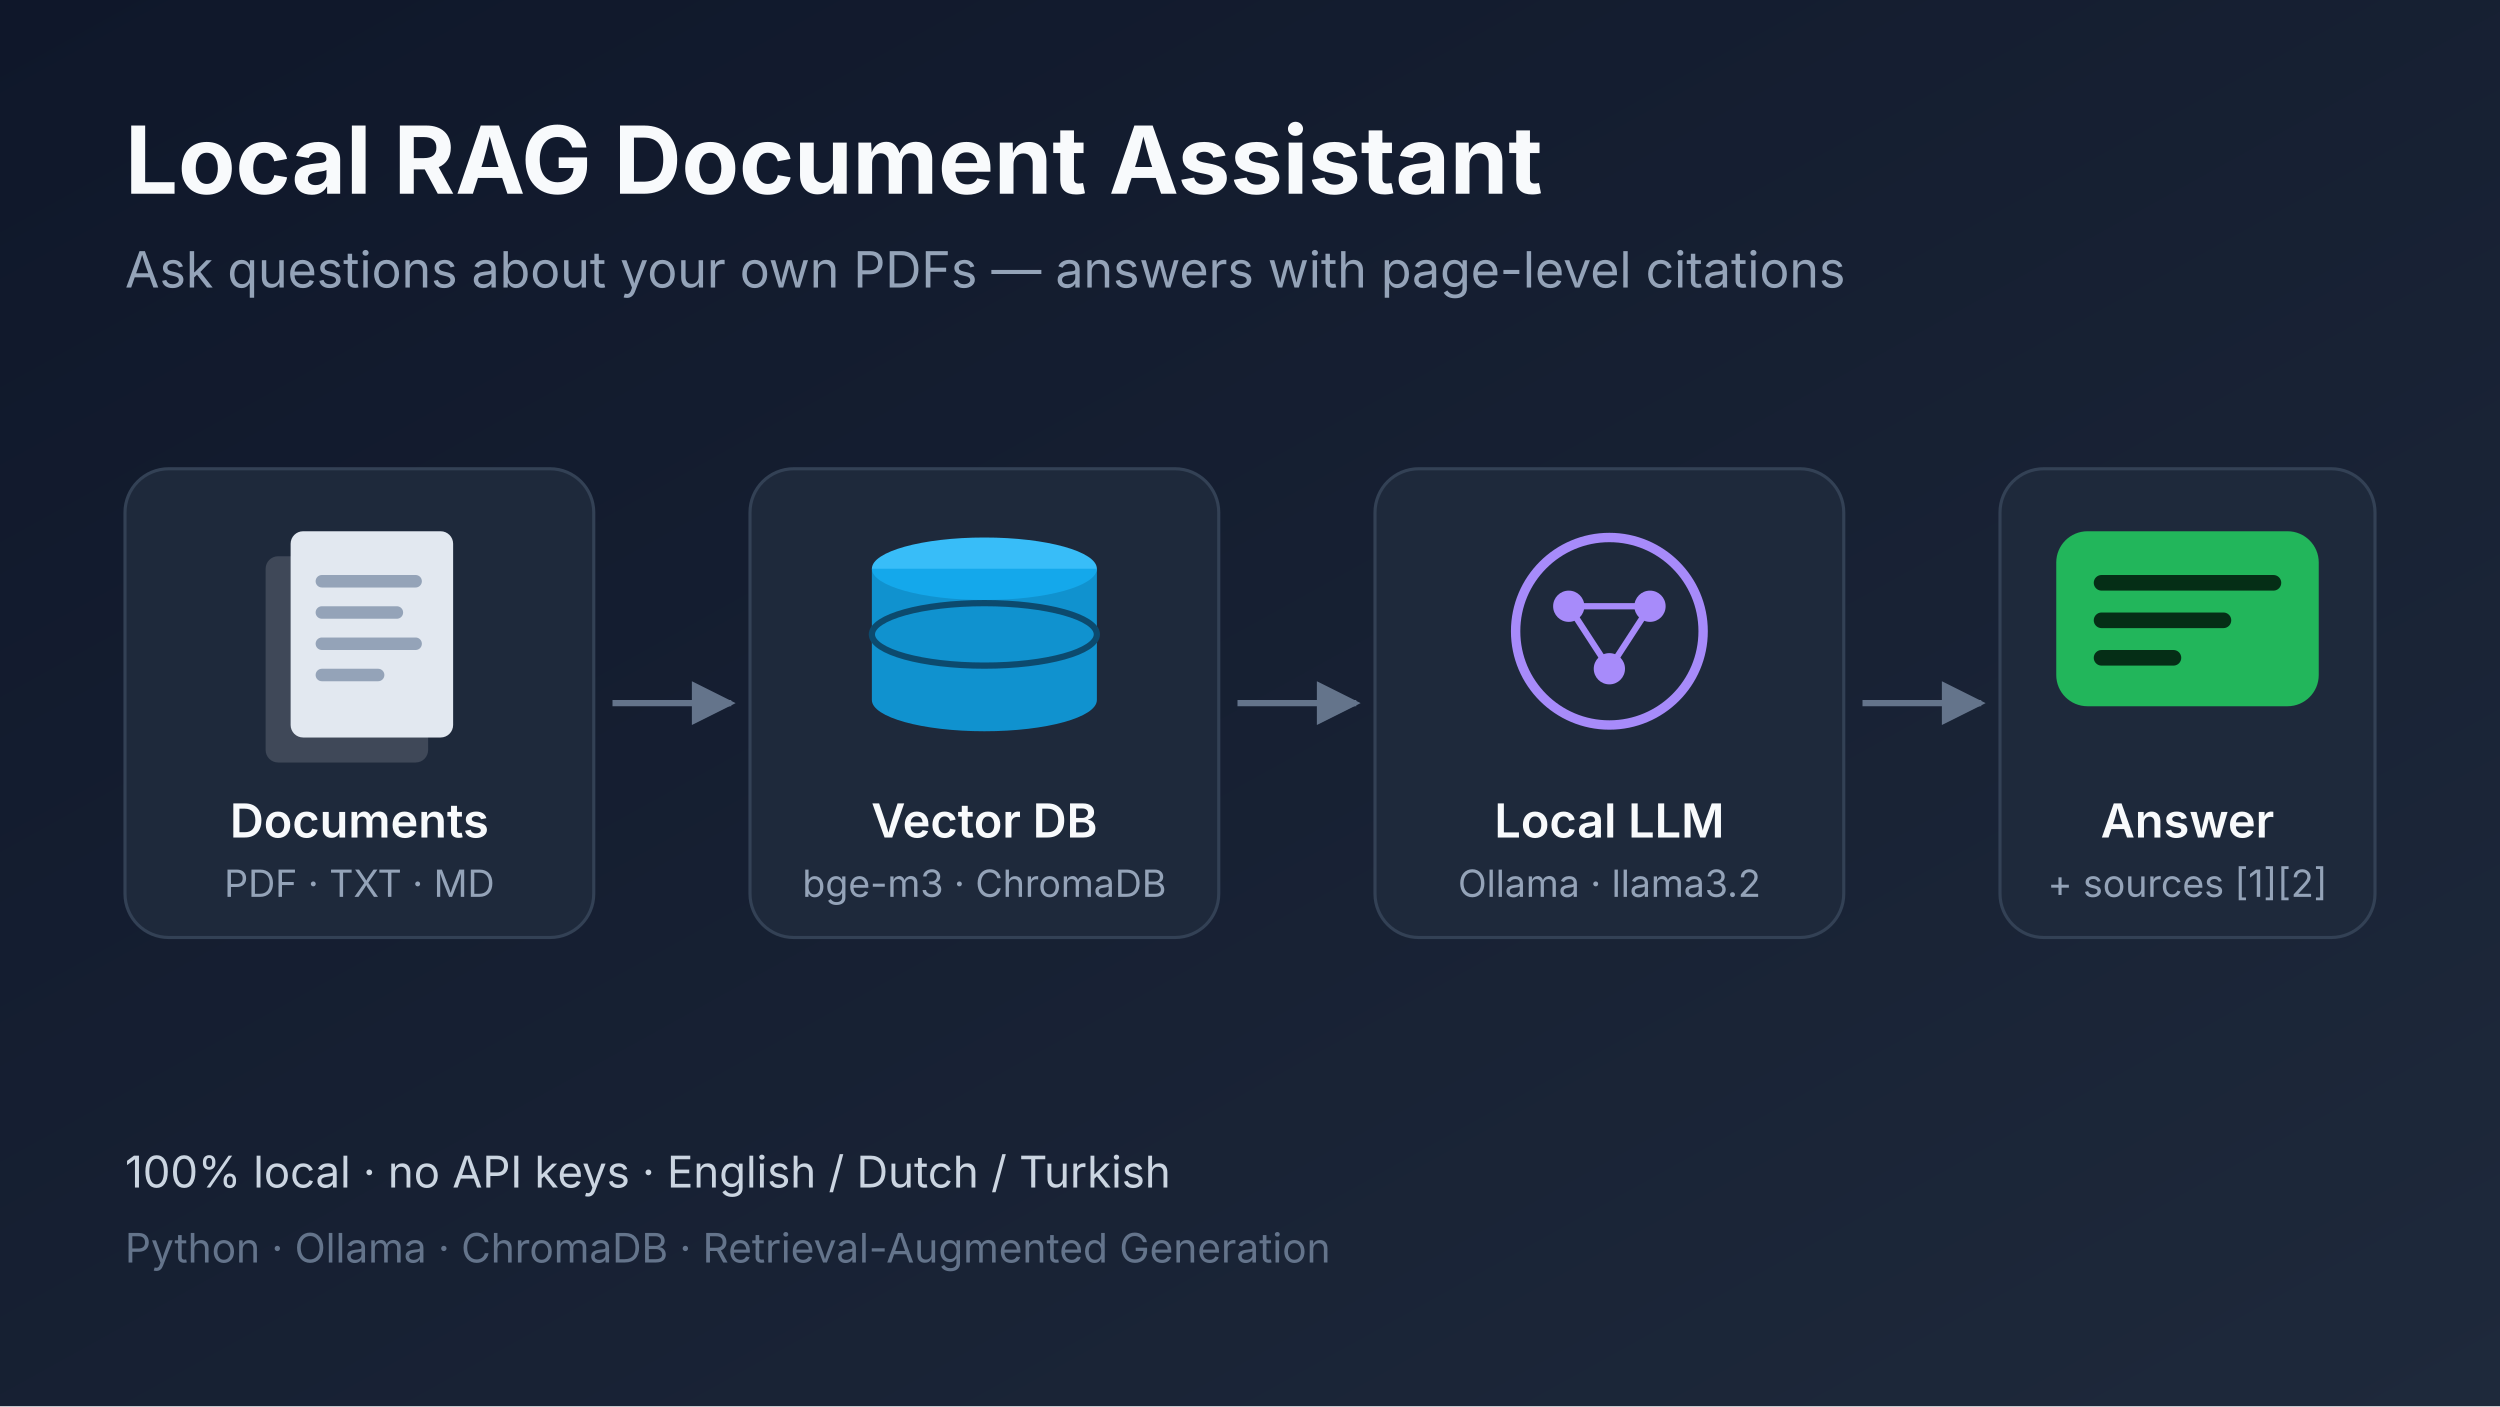
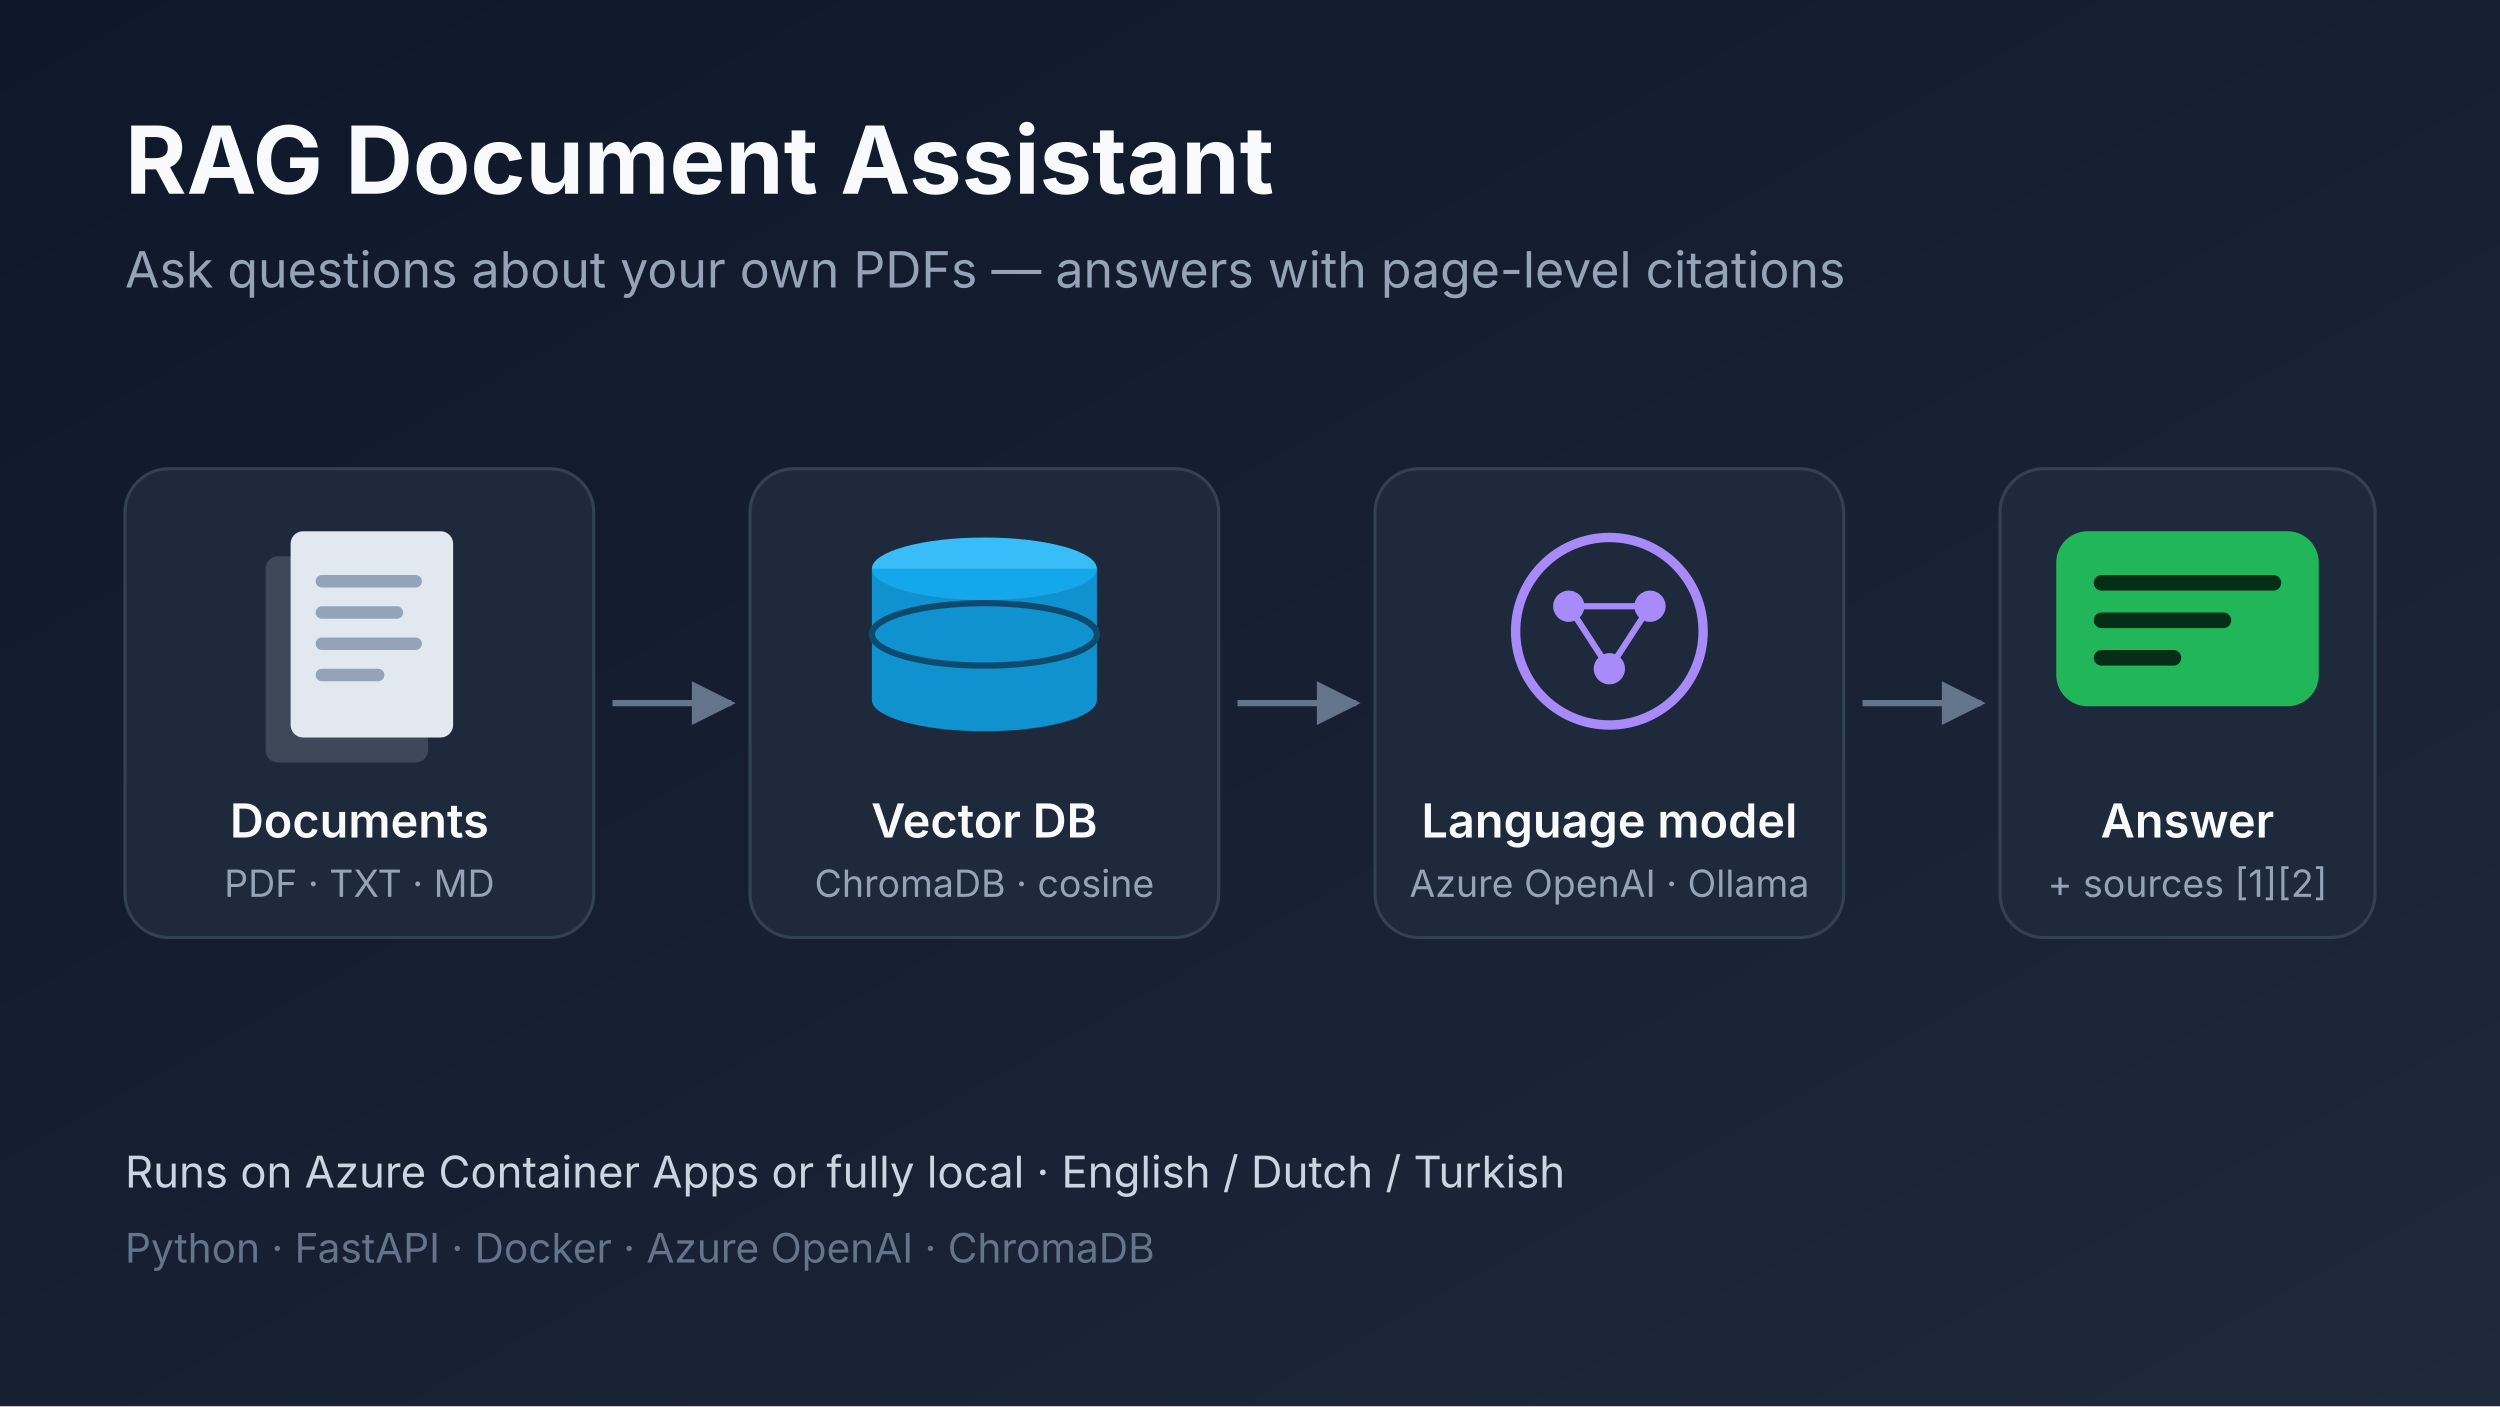
<svg xmlns="http://www.w3.org/2000/svg" viewBox="0 0 800 450" font-family="ui-sans-serif, system-ui, -apple-system, Segoe UI, sans-serif">
  <defs>
    <linearGradient id="bg" x1="0" y1="0" x2="1" y2="1">
      <stop offset="0" stop-color="#0f172a" />
      <stop offset="1" stop-color="#1e293b" />
    </linearGradient>
    <marker id="arrow" viewBox="0 0 10 10" refX="9" refY="5" markerWidth="7" markerHeight="7" orient="auto">
      <path d="M0 0 L10 5 L0 10 z" fill="#64748b" />
    </marker>
  </defs>
  <rect width="800" height="450" fill="url(#bg)" />
-   <text x="40" y="62" fill="#f8fafc" font-size="30" font-weight="700">Local RAG Document Assistant</text>
+   <text x="40" y="62" fill="#f8fafc" font-size="30" font-weight="700">RAG Document Assistant</text>
  <text x="40" y="92" fill="#94a3b8" font-size="16">Ask questions about your own PDFs — answers with page-level citations</text>
  <g transform="translate(40,150)">
    <rect width="150" height="150" rx="14" fill="#1e293b" stroke="#334155" />
    <rect x="45" y="28" width="52" height="66" rx="4" fill="#f8fafc" opacity="0.15" />
    <rect x="53" y="20" width="52" height="66" rx="4" fill="#e2e8f0" />
    <rect x="61" y="34" width="34" height="4" rx="2" fill="#94a3b8" />
    <rect x="61" y="44" width="28" height="4" rx="2" fill="#94a3b8" />
    <rect x="61" y="54" width="34" height="4" rx="2" fill="#94a3b8" />
    <rect x="61" y="64" width="22" height="4" rx="2" fill="#94a3b8" />
    <text x="75" y="118" fill="#f8fafc" font-size="15" font-weight="600" text-anchor="middle">Documents</text>
    <text x="75" y="137" fill="#94a3b8" font-size="12" text-anchor="middle">PDF · TXT · MD</text>
  </g>
  <line x1="196" y1="225" x2="234" y2="225" stroke="#64748b" stroke-width="2" marker-end="url(#arrow)" />
  <g transform="translate(240,150)">
    <rect width="150" height="150" rx="14" fill="#1e293b" stroke="#334155" />
    <ellipse cx="75" cy="32" rx="36" ry="10" fill="#38bdf8" />
    <path d="M39 32 v42 a36 10 0 0 0 72 0 v-42" fill="#0ea5e9" opacity="0.85" />
    <ellipse cx="75" cy="53" rx="36" ry="10" fill="none" stroke="#0c4a6e" stroke-width="2" />
    <text x="75" y="118" fill="#f8fafc" font-size="15" font-weight="600" text-anchor="middle">Vector DB</text>
-     <text x="75" y="137" fill="#94a3b8" font-size="12" text-anchor="middle">bge-m3 · ChromaDB</text>
+     <text x="75" y="137" fill="#94a3b8" font-size="12" text-anchor="middle">ChromaDB · cosine</text>
  </g>
  <line x1="396" y1="225" x2="434" y2="225" stroke="#64748b" stroke-width="2" marker-end="url(#arrow)" />
  <g transform="translate(440,150)">
    <rect width="150" height="150" rx="14" fill="#1e293b" stroke="#334155" />
    <circle cx="75" cy="52" r="30" fill="none" stroke="#a78bfa" stroke-width="3" />
    <circle cx="62" cy="44" r="5" fill="#a78bfa" />
    <circle cx="88" cy="44" r="5" fill="#a78bfa" />
    <circle cx="75" cy="64" r="5" fill="#a78bfa" />
    <line x1="62" y1="44" x2="88" y2="44" stroke="#a78bfa" stroke-width="2" />
    <line x1="62" y1="44" x2="75" y2="64" stroke="#a78bfa" stroke-width="2" />
    <line x1="88" y1="44" x2="75" y2="64" stroke="#a78bfa" stroke-width="2" />
-     <text x="75" y="118" fill="#f8fafc" font-size="15" font-weight="600" text-anchor="middle">Local LLM</text>
-     <text x="75" y="137" fill="#94a3b8" font-size="12" text-anchor="middle">Ollama · llama3.2</text>
+     <text x="75" y="118" fill="#f8fafc" font-size="15" font-weight="600" text-anchor="middle">Language model</text>
+     <text x="75" y="137" fill="#94a3b8" font-size="12" text-anchor="middle">Azure OpenAI · Ollama</text>
  </g>
  <line x1="596" y1="225" x2="634" y2="225" stroke="#64748b" stroke-width="2" marker-end="url(#arrow)" />
  <g transform="translate(640,150)">
    <rect width="120" height="150" rx="14" fill="#1e293b" stroke="#334155" />
    <rect x="18" y="20" width="84" height="56" rx="10" fill="#22c55e" opacity="0.9" />
    <rect x="30" y="34" width="60" height="5" rx="2.5" fill="#052e16" />
    <rect x="30" y="46" width="44" height="5" rx="2.5" fill="#052e16" />
    <rect x="30" y="58" width="28" height="5" rx="2.5" fill="#052e16" />
    <text x="60" y="118" fill="#f8fafc" font-size="15" font-weight="600" text-anchor="middle">Answer</text>
    <text x="60" y="137" fill="#94a3b8" font-size="12" text-anchor="middle">+ sources [1][2]</text>
  </g>
-   <text x="40" y="380" fill="#cbd5e1" font-size="14">100% local · no API keys · English / Dutch / Turkish</text>
-   <text x="40" y="404" fill="#64748b" font-size="13">Python · Ollama · ChromaDB · Retrieval-Augmented Generation</text>
+   <text x="40" y="380" fill="#cbd5e1" font-size="14">Runs on Azure Container Apps or fully local · English / Dutch / Turkish</text>
+   <text x="40" y="404" fill="#64748b" font-size="13">Python · FastAPI · Docker · Azure OpenAI · ChromaDB</text>
</svg>
